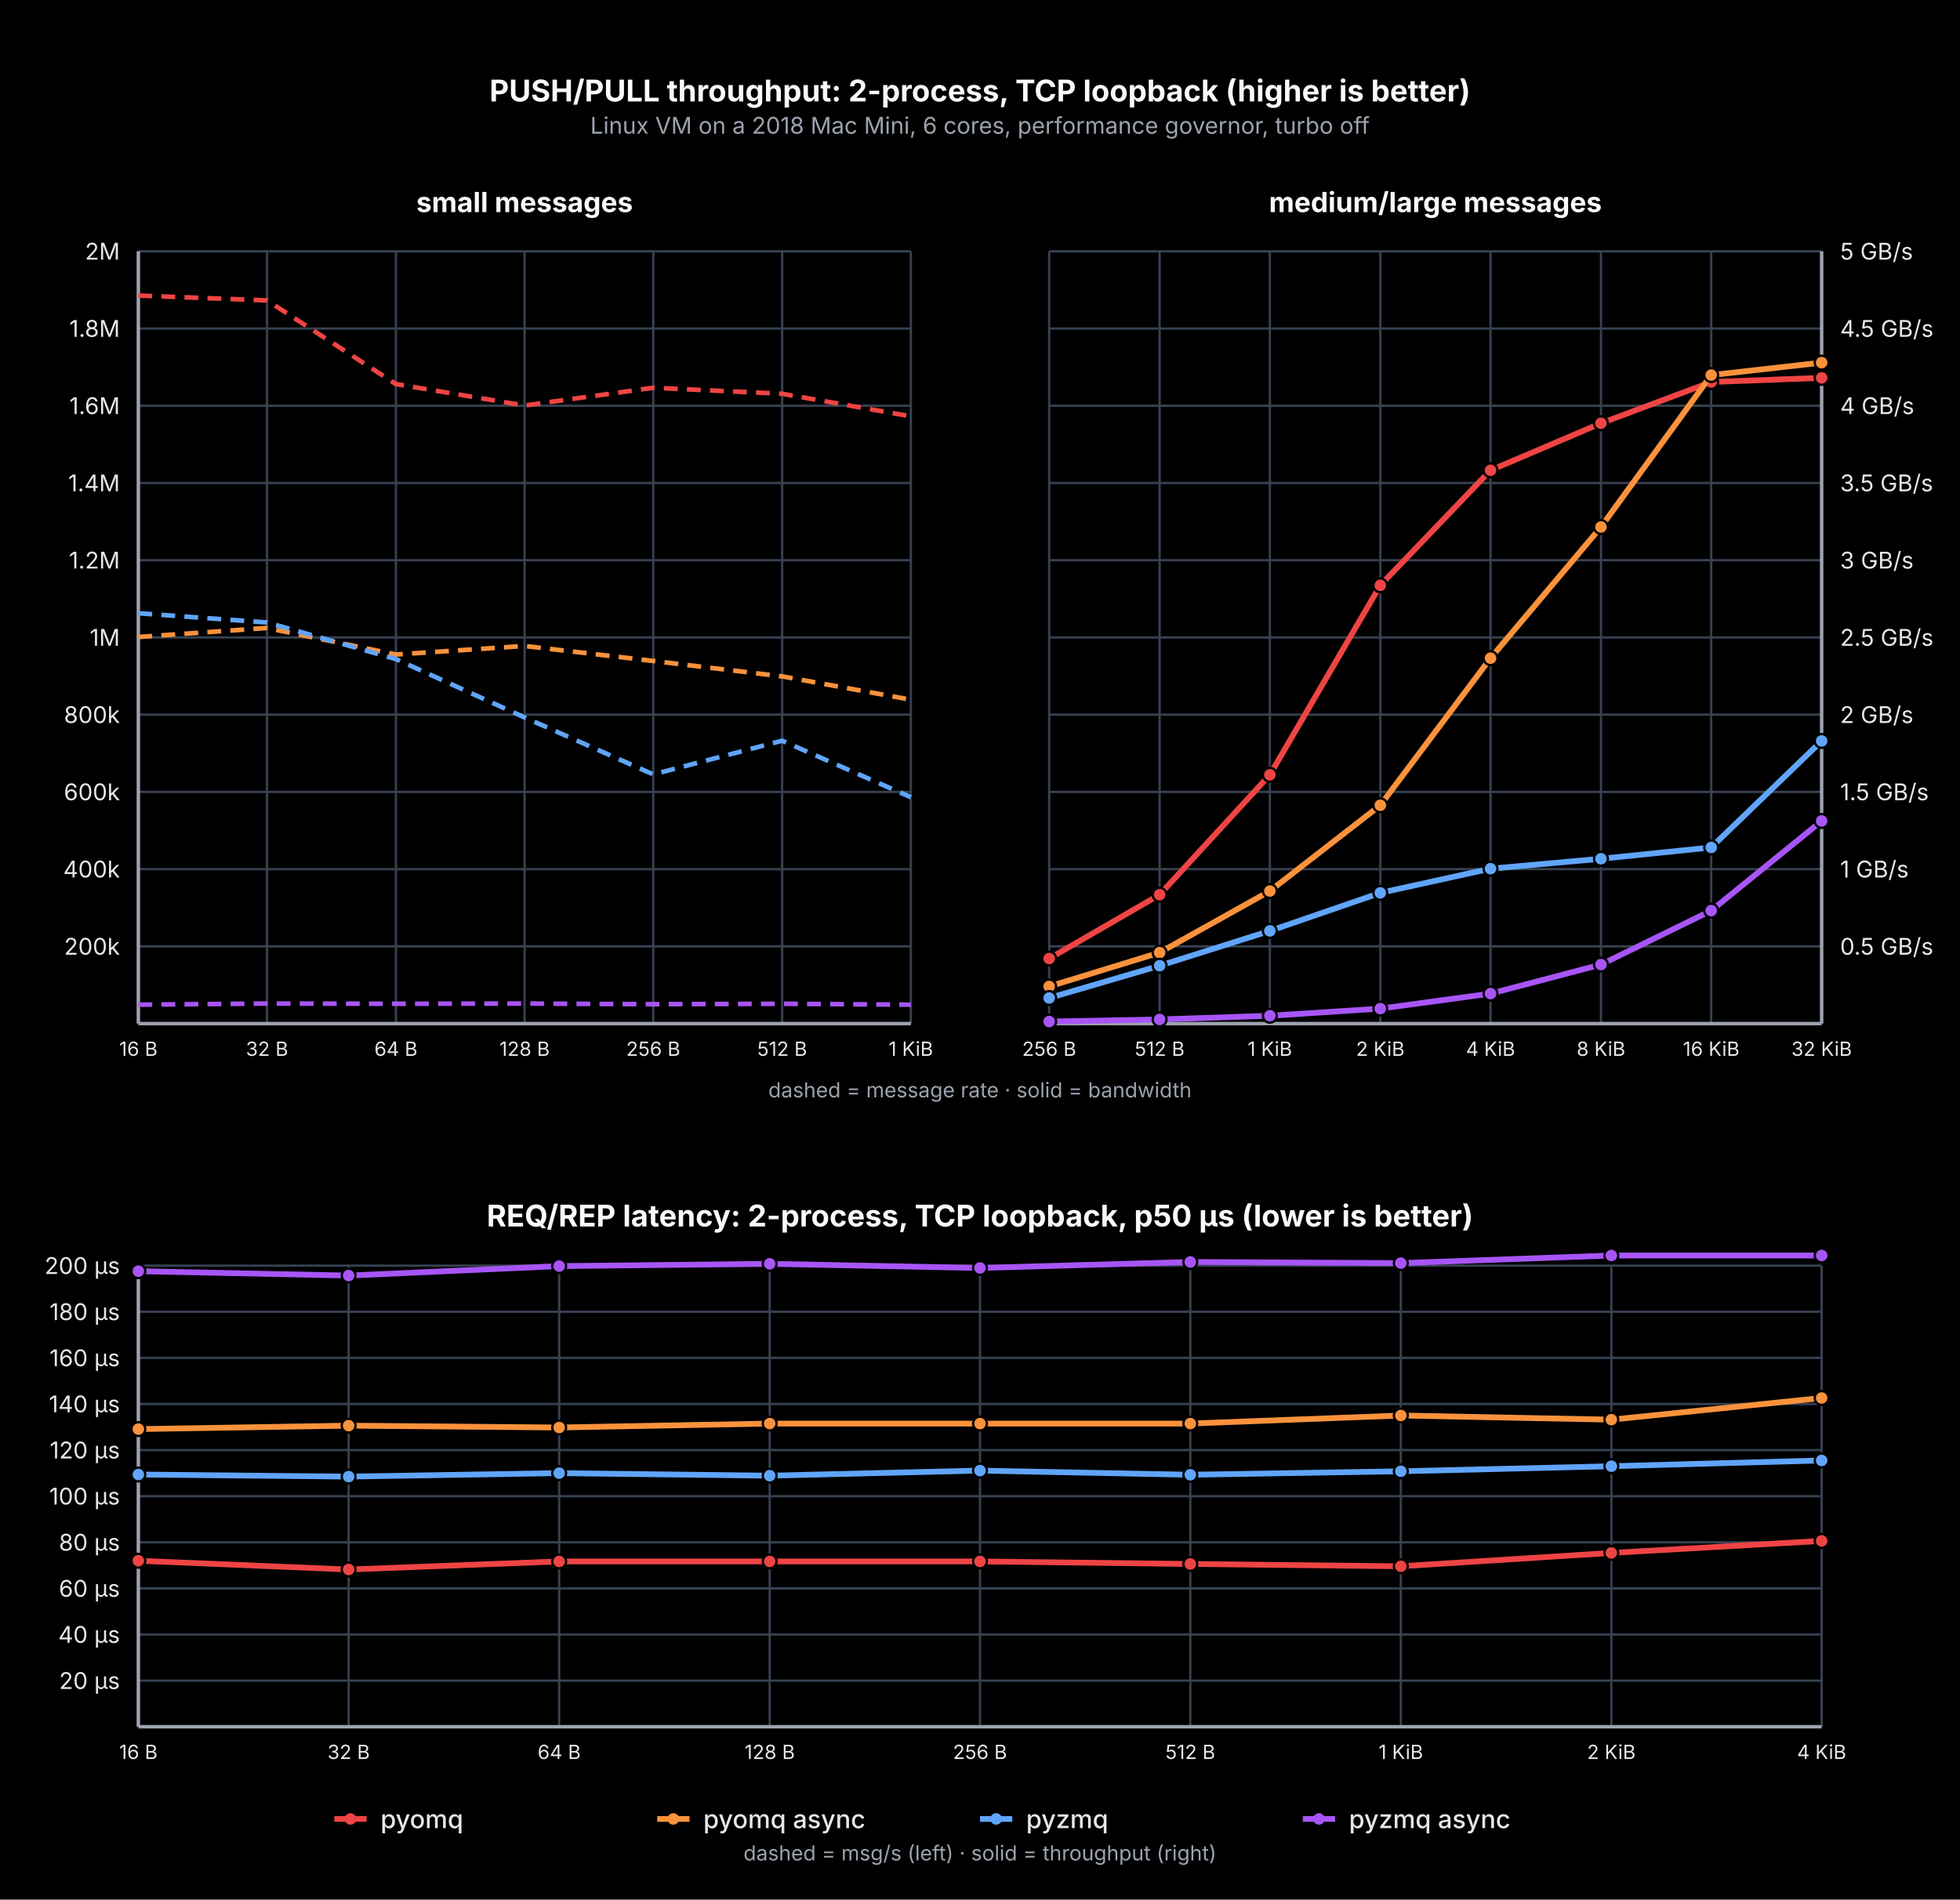
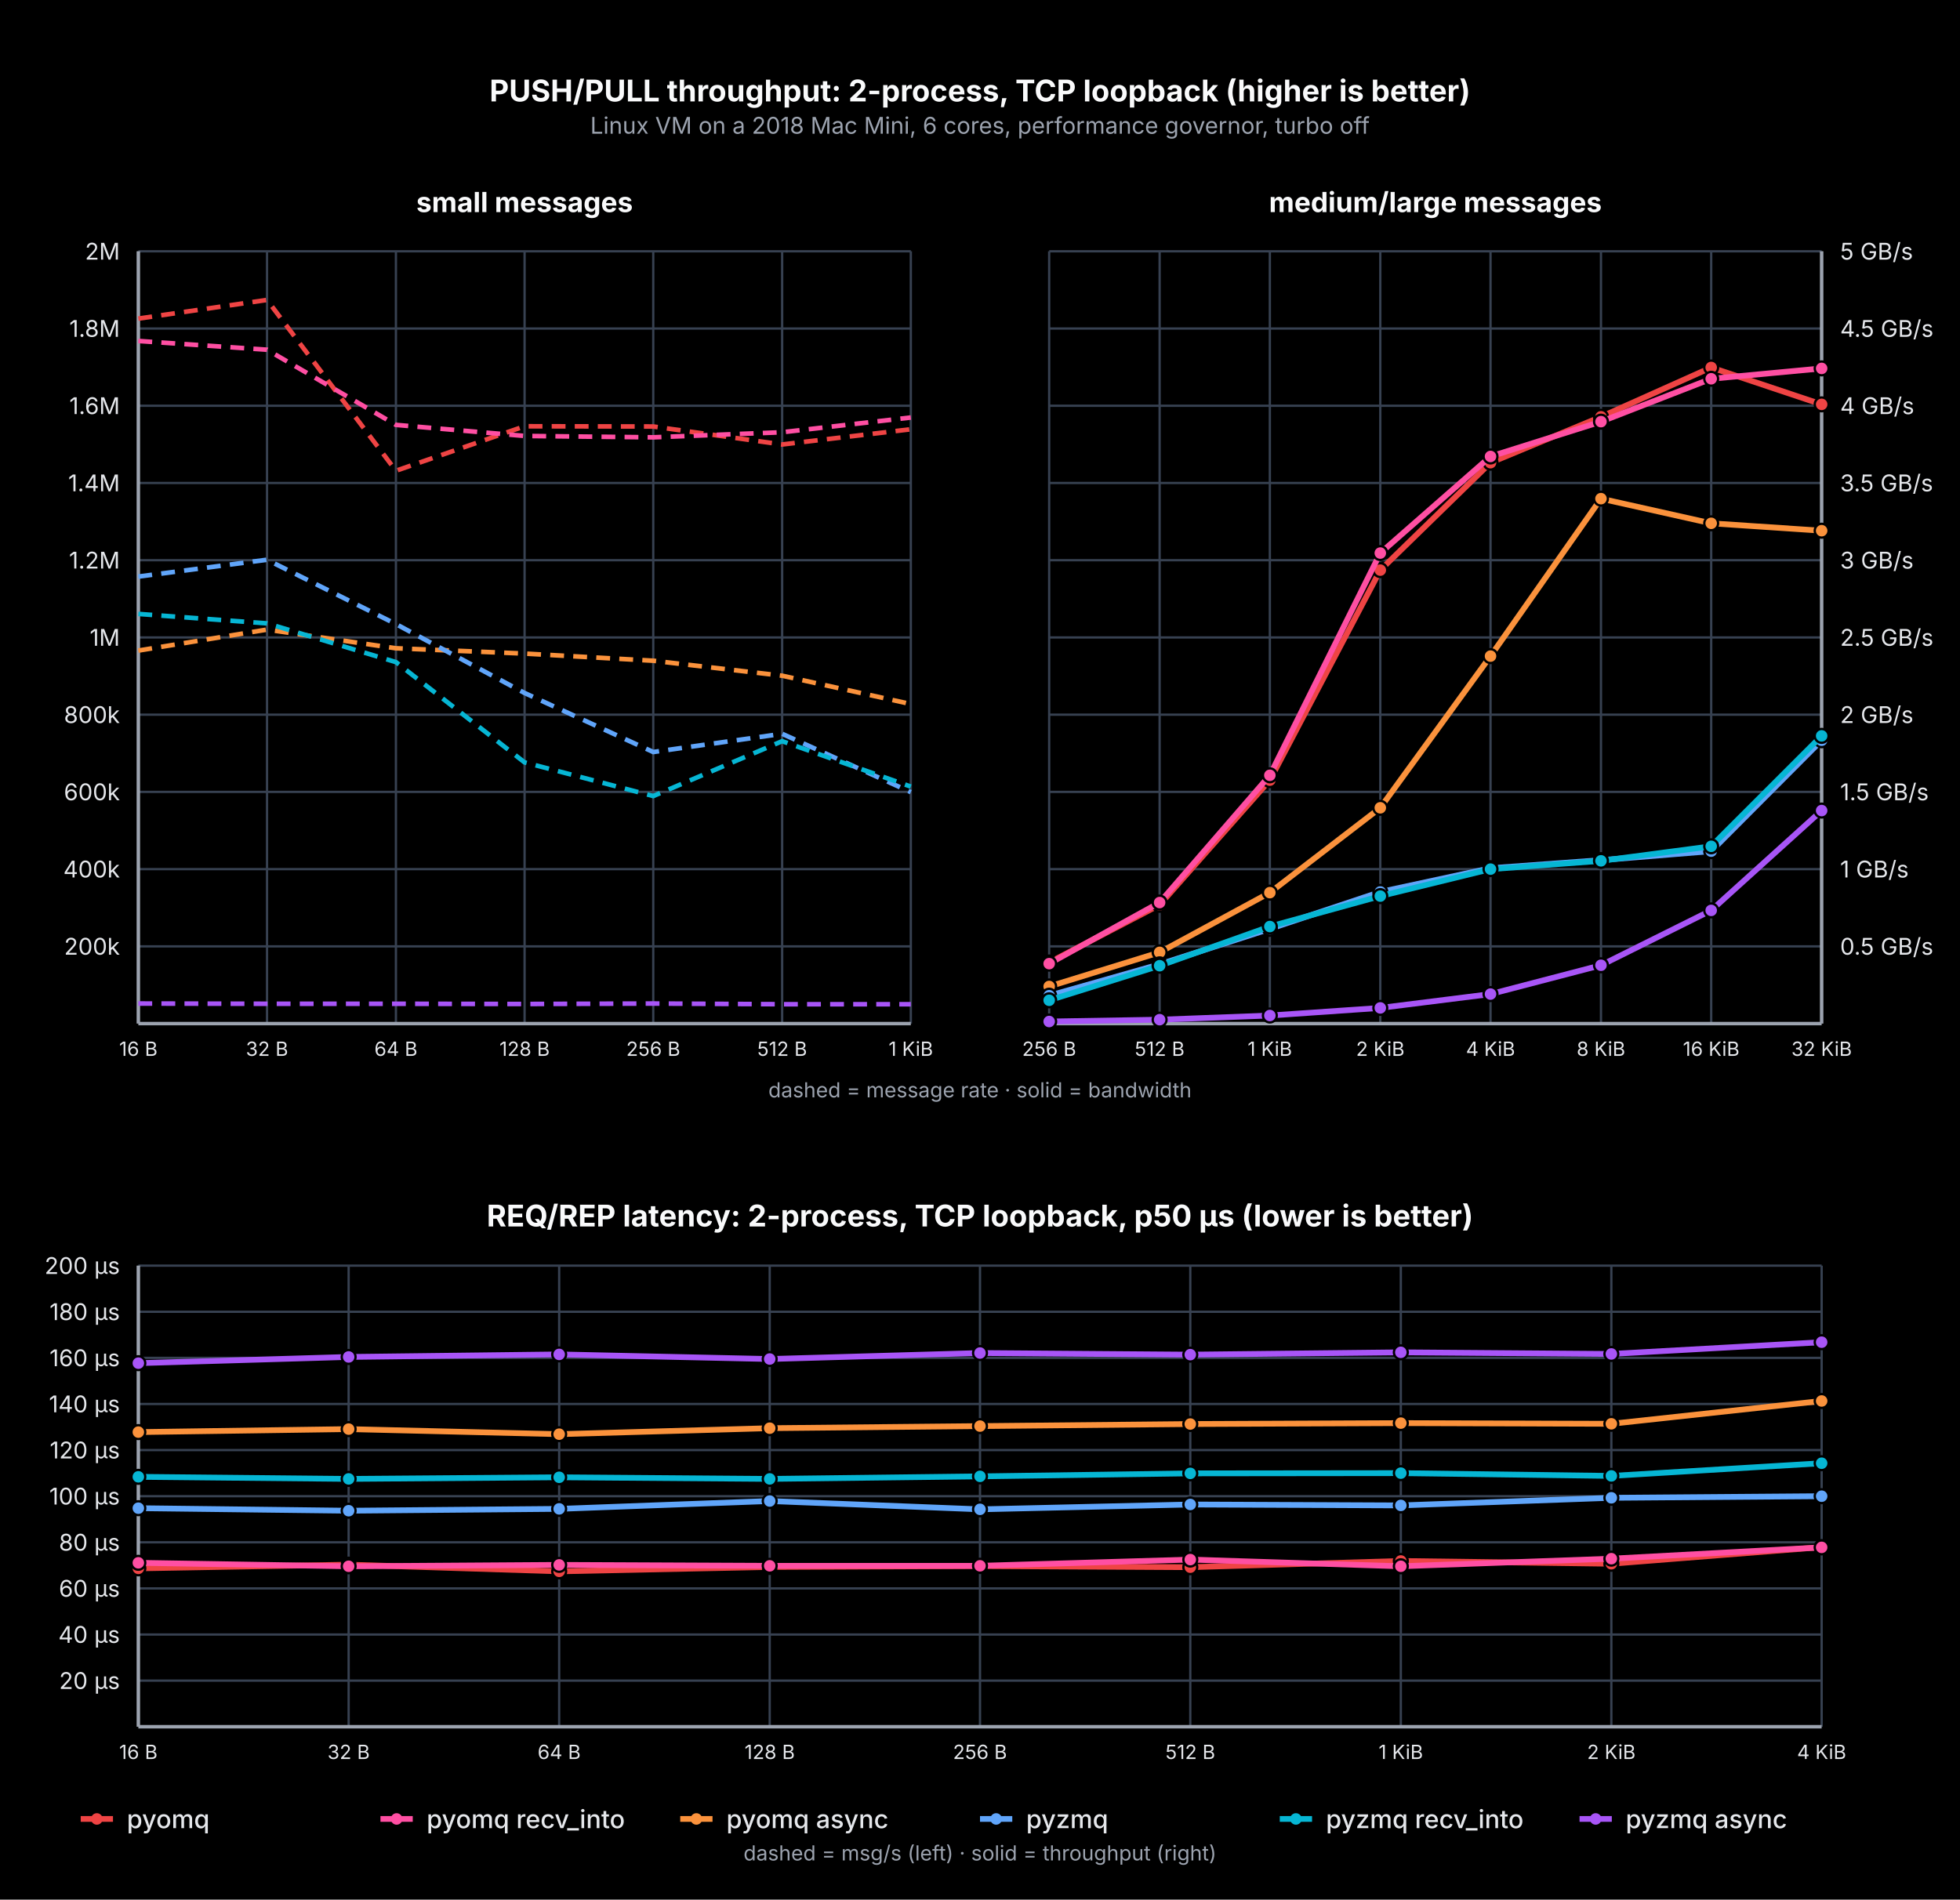
<svg xmlns="http://www.w3.org/2000/svg" viewBox="0 0 850 824" font-family="system-ui, -apple-system, sans-serif">
  <rect width="850" height="824" fill="#000000" />
  <text x="425.0" y="44" text-anchor="middle" fill="#f9fafb" font-size="13" font-weight="700">PUSH/PULL throughput: 2-process, TCP loopback (higher is better)</text>
  <text x="425.0" y="58" text-anchor="middle" fill="#9ca3af" font-size="10">Linux VM on a 2018 Mac Mini, 6 cores, performance governor, turbo off</text>
  <line x1="60" y1="410.5" x2="395" y2="410.5" stroke="#374151" stroke-width="1" />
  <text x="52" y="410.5" text-anchor="end" dominant-baseline="middle" fill="#e5e7eb" font-size="10">200k</text>
  <line x1="60" y1="377.0" x2="395" y2="377.0" stroke="#374151" stroke-width="1" />
  <text x="52" y="377.0" text-anchor="end" dominant-baseline="middle" fill="#e5e7eb" font-size="10">400k</text>
  <line x1="60" y1="343.5" x2="395" y2="343.5" stroke="#374151" stroke-width="1" />
  <text x="52" y="343.5" text-anchor="end" dominant-baseline="middle" fill="#e5e7eb" font-size="10">600k</text>
  <line x1="60" y1="310.0" x2="395" y2="310.0" stroke="#374151" stroke-width="1" />
  <text x="52" y="310.0" text-anchor="end" dominant-baseline="middle" fill="#e5e7eb" font-size="10">800k</text>
  <line x1="60" y1="276.5" x2="395" y2="276.5" stroke="#374151" stroke-width="1" />
  <text x="52" y="276.5" text-anchor="end" dominant-baseline="middle" fill="#e5e7eb" font-size="10">1M</text>
  <line x1="60" y1="243.0" x2="395" y2="243.0" stroke="#374151" stroke-width="1" />
  <text x="52" y="243.0" text-anchor="end" dominant-baseline="middle" fill="#e5e7eb" font-size="10">1.2M</text>
  <line x1="60" y1="209.5" x2="395" y2="209.5" stroke="#374151" stroke-width="1" />
  <text x="52" y="209.5" text-anchor="end" dominant-baseline="middle" fill="#e5e7eb" font-size="10">1.4M</text>
  <line x1="60" y1="176.0" x2="395" y2="176.0" stroke="#374151" stroke-width="1" />
  <text x="52" y="176.0" text-anchor="end" dominant-baseline="middle" fill="#e5e7eb" font-size="10">1.6M</text>
  <line x1="60" y1="142.5" x2="395" y2="142.5" stroke="#374151" stroke-width="1" />
  <text x="52" y="142.5" text-anchor="end" dominant-baseline="middle" fill="#e5e7eb" font-size="10">1.8M</text>
  <line x1="60" y1="109.0" x2="395" y2="109.0" stroke="#374151" stroke-width="1" />
  <text x="52" y="109.0" text-anchor="end" dominant-baseline="middle" fill="#e5e7eb" font-size="10">2M</text>
  <line x1="60.0" y1="109" x2="60.0" y2="444" stroke="#374151" stroke-width="1" />
  <line x1="115.8" y1="109" x2="115.8" y2="444" stroke="#374151" stroke-width="1" />
  <line x1="171.7" y1="109" x2="171.7" y2="444" stroke="#374151" stroke-width="1" />
  <line x1="227.5" y1="109" x2="227.5" y2="444" stroke="#374151" stroke-width="1" />
  <line x1="283.3" y1="109" x2="283.3" y2="444" stroke="#374151" stroke-width="1" />
  <line x1="339.2" y1="109" x2="339.2" y2="444" stroke="#374151" stroke-width="1" />
  <line x1="395.0" y1="109" x2="395.0" y2="444" stroke="#374151" stroke-width="1" />
  <line x1="60" y1="109" x2="60" y2="444" stroke="#9ca3af" stroke-width="1.5" />
  <line x1="60" y1="444" x2="395" y2="444" stroke="#9ca3af" stroke-width="1.5" />
  <line x1="455" y1="410.5" x2="790" y2="410.5" stroke="#374151" stroke-width="1" />
  <text x="798" y="410.5" text-anchor="start" dominant-baseline="middle" fill="#e5e7eb" font-size="10">0.5 GB/s</text>
  <line x1="455" y1="377.0" x2="790" y2="377.0" stroke="#374151" stroke-width="1" />
  <text x="798" y="377.0" text-anchor="start" dominant-baseline="middle" fill="#e5e7eb" font-size="10">1 GB/s</text>
  <line x1="455" y1="343.5" x2="790" y2="343.5" stroke="#374151" stroke-width="1" />
  <text x="798" y="343.5" text-anchor="start" dominant-baseline="middle" fill="#e5e7eb" font-size="10">1.5 GB/s</text>
  <line x1="455" y1="310.0" x2="790" y2="310.0" stroke="#374151" stroke-width="1" />
  <text x="798" y="310.0" text-anchor="start" dominant-baseline="middle" fill="#e5e7eb" font-size="10">2 GB/s</text>
  <line x1="455" y1="276.5" x2="790" y2="276.5" stroke="#374151" stroke-width="1" />
  <text x="798" y="276.5" text-anchor="start" dominant-baseline="middle" fill="#e5e7eb" font-size="10">2.5 GB/s</text>
  <line x1="455" y1="243.0" x2="790" y2="243.0" stroke="#374151" stroke-width="1" />
  <text x="798" y="243.0" text-anchor="start" dominant-baseline="middle" fill="#e5e7eb" font-size="10">3 GB/s</text>
  <line x1="455" y1="209.5" x2="790" y2="209.5" stroke="#374151" stroke-width="1" />
  <text x="798" y="209.5" text-anchor="start" dominant-baseline="middle" fill="#e5e7eb" font-size="10">3.5 GB/s</text>
  <line x1="455" y1="176.0" x2="790" y2="176.0" stroke="#374151" stroke-width="1" />
  <text x="798" y="176.0" text-anchor="start" dominant-baseline="middle" fill="#e5e7eb" font-size="10">4 GB/s</text>
  <line x1="455" y1="142.5" x2="790" y2="142.5" stroke="#374151" stroke-width="1" />
  <text x="798" y="142.5" text-anchor="start" dominant-baseline="middle" fill="#e5e7eb" font-size="10">4.5 GB/s</text>
  <line x1="455" y1="109.0" x2="790" y2="109.0" stroke="#374151" stroke-width="1" />
  <text x="798" y="109.0" text-anchor="start" dominant-baseline="middle" fill="#e5e7eb" font-size="10">5 GB/s</text>
  <line x1="455.0" y1="109" x2="455.0" y2="444" stroke="#374151" stroke-width="1" />
  <line x1="502.9" y1="109" x2="502.9" y2="444" stroke="#374151" stroke-width="1" />
  <line x1="550.7" y1="109" x2="550.7" y2="444" stroke="#374151" stroke-width="1" />
  <line x1="598.6" y1="109" x2="598.6" y2="444" stroke="#374151" stroke-width="1" />
  <line x1="646.4" y1="109" x2="646.4" y2="444" stroke="#374151" stroke-width="1" />
  <line x1="694.3" y1="109" x2="694.3" y2="444" stroke="#374151" stroke-width="1" />
  <line x1="742.1" y1="109" x2="742.1" y2="444" stroke="#374151" stroke-width="1" />
  <line x1="790.0" y1="109" x2="790.0" y2="444" stroke="#374151" stroke-width="1" />
  <line x1="790" y1="109" x2="790" y2="444" stroke="#9ca3af" stroke-width="1.5" />
  <line x1="455" y1="444" x2="790" y2="444" stroke="#9ca3af" stroke-width="1.5" />
  <text x="227.5" y="92" text-anchor="middle" fill="#f9fafb" font-size="12" font-weight="700">small messages</text>
  <text x="622.5" y="92" text-anchor="middle" fill="#f9fafb" font-size="12" font-weight="700">medium/large messages</text>
-   <polyline points="60.0,128.2 115.8,130.3 171.7,166.6 227.5,175.9 283.3,168.2 339.2,170.8 395.0,180.6" fill="none" stroke="#ef4444" stroke-width="2" stroke-dasharray="6,4" />
-   <polyline points="60.0,276.3 115.8,272.4 171.7,283.9 227.5,280.2 283.3,286.7 339.2,293.4 395.0,303.5" fill="none" stroke="#fb923c" stroke-width="2" stroke-dasharray="6,4" />
-   <polyline points="60.0,266.0 115.8,270.0 171.7,285.9 227.5,311.2 283.3,335.9 339.2,321.3 395.0,345.8" fill="none" stroke="#60a5fa" stroke-width="2" stroke-dasharray="6,4" />
-   <polyline points="60.0,435.8 115.8,435.3 171.7,435.4 227.5,435.3 283.3,435.6 339.2,435.4 395.0,435.8" fill="none" stroke="#a855f7" stroke-width="2" stroke-dasharray="6,4" />
-   <polyline points="455.0,415.8 502.9,388.1 550.7,336.1 598.6,253.9 646.4,204.0 694.3,183.6 742.1,165.7 790.0,163.9" fill="none" stroke="#ef4444" stroke-width="2.5" stroke-linecap="round" stroke-linejoin="round" />
-   <circle cx="455.0" cy="415.8" r="3" fill="#ef4444" stroke="#000000" stroke-width="1" />
-   <circle cx="502.9" cy="388.1" r="3" fill="#ef4444" stroke="#000000" stroke-width="1" />
-   <circle cx="550.7" cy="336.1" r="3" fill="#ef4444" stroke="#000000" stroke-width="1" />
-   <circle cx="598.6" cy="253.9" r="3" fill="#ef4444" stroke="#000000" stroke-width="1" />
-   <circle cx="646.4" cy="204.0" r="3" fill="#ef4444" stroke="#000000" stroke-width="1" />
-   <circle cx="694.3" cy="183.6" r="3" fill="#ef4444" stroke="#000000" stroke-width="1" />
-   <circle cx="742.1" cy="165.7" r="3" fill="#ef4444" stroke="#000000" stroke-width="1" />
-   <circle cx="790.0" cy="163.9" r="3" fill="#ef4444" stroke="#000000" stroke-width="1" />
-   <polyline points="455.0,427.9 502.9,413.2 550.7,386.5 598.6,349.3 646.4,285.5 694.3,228.6 742.1,162.7 790.0,157.3" fill="none" stroke="#fb923c" stroke-width="2.5" stroke-linecap="round" stroke-linejoin="round" />
+   <polyline points="60.0,138.2 115.8,130.1 171.7,204.2 227.5,184.9 283.3,185.0 339.2,192.8 395.0,186.2" fill="none" stroke="#ef4444" stroke-width="2" stroke-dasharray="6,4" />
+   <polyline points="60.0,147.9 115.8,151.7 171.7,184.3 227.5,189.1 283.3,189.7 339.2,187.5 395.0,181.1" fill="none" stroke="#ff4fa3" stroke-width="2" stroke-dasharray="6,4" />
+   <polyline points="60.0,282.2 115.8,273.1 171.7,281.2 227.5,283.5 283.3,286.6 339.2,293.1 395.0,305.4" fill="none" stroke="#fb923c" stroke-width="2" stroke-dasharray="6,4" />
+   <polyline points="60.0,250.1 115.8,242.8 171.7,270.7 227.5,300.6 283.3,326.2 339.2,318.3 395.0,343.6" fill="none" stroke="#60a5fa" stroke-width="2" stroke-dasharray="6,4" />
+   <polyline points="60.0,266.3 115.8,270.4 171.7,287.2 227.5,330.7 283.3,345.3 339.2,321.5 395.0,341.2" fill="none" stroke="#06b6d4" stroke-width="2" stroke-dasharray="6,4" />
+   <polyline points="60.0,435.3 115.8,435.4 171.7,435.4 227.5,435.5 283.3,435.3 339.2,435.6 395.0,435.6" fill="none" stroke="#a855f7" stroke-width="2" stroke-dasharray="6,4" />
+   <polyline points="455.0,417.5 502.9,392.5 550.7,338.4 598.6,247.3 646.4,200.7 694.3,180.8 742.1,159.4 790.0,175.4" fill="none" stroke="#ef4444" stroke-width="2.5" stroke-linecap="round" stroke-linejoin="round" />
+   <circle cx="455.0" cy="417.5" r="3" fill="#ef4444" stroke="#000000" stroke-width="1" />
+   <circle cx="502.9" cy="392.5" r="3" fill="#ef4444" stroke="#000000" stroke-width="1" />
+   <circle cx="550.7" cy="338.4" r="3" fill="#ef4444" stroke="#000000" stroke-width="1" />
+   <circle cx="598.6" cy="247.3" r="3" fill="#ef4444" stroke="#000000" stroke-width="1" />
+   <circle cx="646.4" cy="200.7" r="3" fill="#ef4444" stroke="#000000" stroke-width="1" />
+   <circle cx="694.3" cy="180.8" r="3" fill="#ef4444" stroke="#000000" stroke-width="1" />
+   <circle cx="742.1" cy="159.4" r="3" fill="#ef4444" stroke="#000000" stroke-width="1" />
+   <circle cx="790.0" cy="175.4" r="3" fill="#ef4444" stroke="#000000" stroke-width="1" />
+   <polyline points="455.0,418.0 502.9,391.5 550.7,336.3 598.6,239.9 646.4,198.0 694.3,182.9 742.1,164.3 790.0,159.8" fill="none" stroke="#ff4fa3" stroke-width="2.5" stroke-linecap="round" stroke-linejoin="round" />
+   <circle cx="455.0" cy="418.0" r="3" fill="#ff4fa3" stroke="#000000" stroke-width="1" />
+   <circle cx="502.9" cy="391.5" r="3" fill="#ff4fa3" stroke="#000000" stroke-width="1" />
+   <circle cx="550.7" cy="336.3" r="3" fill="#ff4fa3" stroke="#000000" stroke-width="1" />
+   <circle cx="598.6" cy="239.9" r="3" fill="#ff4fa3" stroke="#000000" stroke-width="1" />
+   <circle cx="646.4" cy="198.0" r="3" fill="#ff4fa3" stroke="#000000" stroke-width="1" />
+   <circle cx="694.3" cy="182.9" r="3" fill="#ff4fa3" stroke="#000000" stroke-width="1" />
+   <circle cx="742.1" cy="164.3" r="3" fill="#ff4fa3" stroke="#000000" stroke-width="1" />
+   <circle cx="790.0" cy="159.8" r="3" fill="#ff4fa3" stroke="#000000" stroke-width="1" />
+   <polyline points="455.0,427.9 502.9,413.1 550.7,387.2 598.6,350.4 646.4,284.6 694.3,216.3 742.1,227.0 790.0,230.2" fill="none" stroke="#fb923c" stroke-width="2.5" stroke-linecap="round" stroke-linejoin="round" />
  <circle cx="455.0" cy="427.9" r="3" fill="#fb923c" stroke="#000000" stroke-width="1" />
-   <circle cx="502.9" cy="413.2" r="3" fill="#fb923c" stroke="#000000" stroke-width="1" />
-   <circle cx="550.7" cy="386.5" r="3" fill="#fb923c" stroke="#000000" stroke-width="1" />
-   <circle cx="598.6" cy="349.3" r="3" fill="#fb923c" stroke="#000000" stroke-width="1" />
-   <circle cx="646.4" cy="285.5" r="3" fill="#fb923c" stroke="#000000" stroke-width="1" />
-   <circle cx="694.3" cy="228.6" r="3" fill="#fb923c" stroke="#000000" stroke-width="1" />
-   <circle cx="742.1" cy="162.7" r="3" fill="#fb923c" stroke="#000000" stroke-width="1" />
-   <circle cx="790.0" cy="157.3" r="3" fill="#fb923c" stroke="#000000" stroke-width="1" />
-   <polyline points="455.0,432.9 502.9,418.9 550.7,403.8 598.6,387.3 646.4,376.8 694.3,372.5 742.1,367.6 790.0,321.4" fill="none" stroke="#60a5fa" stroke-width="2.5" stroke-linecap="round" stroke-linejoin="round" />
-   <circle cx="455.0" cy="432.9" r="3" fill="#60a5fa" stroke="#000000" stroke-width="1" />
-   <circle cx="502.9" cy="418.9" r="3" fill="#60a5fa" stroke="#000000" stroke-width="1" />
-   <circle cx="550.7" cy="403.8" r="3" fill="#60a5fa" stroke="#000000" stroke-width="1" />
-   <circle cx="598.6" cy="387.3" r="3" fill="#60a5fa" stroke="#000000" stroke-width="1" />
-   <circle cx="646.4" cy="376.8" r="3" fill="#60a5fa" stroke="#000000" stroke-width="1" />
-   <circle cx="694.3" cy="372.5" r="3" fill="#60a5fa" stroke="#000000" stroke-width="1" />
-   <circle cx="742.1" cy="367.6" r="3" fill="#60a5fa" stroke="#000000" stroke-width="1" />
-   <circle cx="790.0" cy="321.4" r="3" fill="#60a5fa" stroke="#000000" stroke-width="1" />
-   <polyline points="455.0,443.1 502.9,442.2 550.7,440.6 598.6,437.5 646.4,431.0 694.3,418.4 742.1,395.0 790.0,356.1" fill="none" stroke="#a855f7" stroke-width="2.5" stroke-linecap="round" stroke-linejoin="round" />
+   <circle cx="502.9" cy="413.1" r="3" fill="#fb923c" stroke="#000000" stroke-width="1" />
+   <circle cx="550.7" cy="387.2" r="3" fill="#fb923c" stroke="#000000" stroke-width="1" />
+   <circle cx="598.6" cy="350.4" r="3" fill="#fb923c" stroke="#000000" stroke-width="1" />
+   <circle cx="646.4" cy="284.6" r="3" fill="#fb923c" stroke="#000000" stroke-width="1" />
+   <circle cx="694.3" cy="216.3" r="3" fill="#fb923c" stroke="#000000" stroke-width="1" />
+   <circle cx="742.1" cy="227.0" r="3" fill="#fb923c" stroke="#000000" stroke-width="1" />
+   <circle cx="790.0" cy="230.2" r="3" fill="#fb923c" stroke="#000000" stroke-width="1" />
+   <polyline points="455.0,431.9 502.9,418.3 550.7,402.9 598.6,386.9 646.4,376.6 694.3,373.1 742.1,369.2 790.0,321.1" fill="none" stroke="#60a5fa" stroke-width="2.5" stroke-linecap="round" stroke-linejoin="round" />
+   <circle cx="455.0" cy="431.9" r="3" fill="#60a5fa" stroke="#000000" stroke-width="1" />
+   <circle cx="502.9" cy="418.3" r="3" fill="#60a5fa" stroke="#000000" stroke-width="1" />
+   <circle cx="550.7" cy="402.9" r="3" fill="#60a5fa" stroke="#000000" stroke-width="1" />
+   <circle cx="598.6" cy="386.9" r="3" fill="#60a5fa" stroke="#000000" stroke-width="1" />
+   <circle cx="646.4" cy="376.6" r="3" fill="#60a5fa" stroke="#000000" stroke-width="1" />
+   <circle cx="694.3" cy="373.1" r="3" fill="#60a5fa" stroke="#000000" stroke-width="1" />
+   <circle cx="742.1" cy="369.2" r="3" fill="#60a5fa" stroke="#000000" stroke-width="1" />
+   <circle cx="790.0" cy="321.1" r="3" fill="#60a5fa" stroke="#000000" stroke-width="1" />
+   <polyline points="455.0,433.9 502.9,418.9 550.7,401.9 598.6,388.7 646.4,377.0 694.3,373.4 742.1,367.1 790.0,319.2" fill="none" stroke="#06b6d4" stroke-width="2.5" stroke-linecap="round" stroke-linejoin="round" />
+   <circle cx="455.0" cy="433.9" r="3" fill="#06b6d4" stroke="#000000" stroke-width="1" />
+   <circle cx="502.9" cy="418.9" r="3" fill="#06b6d4" stroke="#000000" stroke-width="1" />
+   <circle cx="550.7" cy="401.9" r="3" fill="#06b6d4" stroke="#000000" stroke-width="1" />
+   <circle cx="598.6" cy="388.7" r="3" fill="#06b6d4" stroke="#000000" stroke-width="1" />
+   <circle cx="646.4" cy="377.0" r="3" fill="#06b6d4" stroke="#000000" stroke-width="1" />
+   <circle cx="694.3" cy="373.4" r="3" fill="#06b6d4" stroke="#000000" stroke-width="1" />
+   <circle cx="742.1" cy="367.1" r="3" fill="#06b6d4" stroke="#000000" stroke-width="1" />
+   <circle cx="790.0" cy="319.2" r="3" fill="#06b6d4" stroke="#000000" stroke-width="1" />
+   <polyline points="455.0,443.1 502.9,442.3 550.7,440.5 598.6,437.2 646.4,431.2 694.3,418.7 742.1,394.9 790.0,351.6" fill="none" stroke="#a855f7" stroke-width="2.5" stroke-linecap="round" stroke-linejoin="round" />
  <circle cx="455.0" cy="443.1" r="3" fill="#a855f7" stroke="#000000" stroke-width="1" />
-   <circle cx="502.9" cy="442.2" r="3" fill="#a855f7" stroke="#000000" stroke-width="1" />
-   <circle cx="550.7" cy="440.6" r="3" fill="#a855f7" stroke="#000000" stroke-width="1" />
-   <circle cx="598.6" cy="437.5" r="3" fill="#a855f7" stroke="#000000" stroke-width="1" />
-   <circle cx="646.4" cy="431.0" r="3" fill="#a855f7" stroke="#000000" stroke-width="1" />
-   <circle cx="694.3" cy="418.4" r="3" fill="#a855f7" stroke="#000000" stroke-width="1" />
-   <circle cx="742.1" cy="395.0" r="3" fill="#a855f7" stroke="#000000" stroke-width="1" />
-   <circle cx="790.0" cy="356.1" r="3" fill="#a855f7" stroke="#000000" stroke-width="1" />
+   <circle cx="502.9" cy="442.3" r="3" fill="#a855f7" stroke="#000000" stroke-width="1" />
+   <circle cx="550.7" cy="440.5" r="3" fill="#a855f7" stroke="#000000" stroke-width="1" />
+   <circle cx="598.6" cy="437.2" r="3" fill="#a855f7" stroke="#000000" stroke-width="1" />
+   <circle cx="646.4" cy="431.2" r="3" fill="#a855f7" stroke="#000000" stroke-width="1" />
+   <circle cx="694.3" cy="418.7" r="3" fill="#a855f7" stroke="#000000" stroke-width="1" />
+   <circle cx="742.1" cy="394.9" r="3" fill="#a855f7" stroke="#000000" stroke-width="1" />
+   <circle cx="790.0" cy="351.6" r="3" fill="#a855f7" stroke="#000000" stroke-width="1" />
  <text x="60.0" y="458" text-anchor="middle" fill="#e5e7eb" font-size="8.5">16 B</text>
  <text x="115.8" y="458" text-anchor="middle" fill="#e5e7eb" font-size="8.5">32 B</text>
  <text x="171.7" y="458" text-anchor="middle" fill="#e5e7eb" font-size="8.5">64 B</text>
  <text x="227.5" y="458" text-anchor="middle" fill="#e5e7eb" font-size="8.5">128 B</text>
  <text x="283.3" y="458" text-anchor="middle" fill="#e5e7eb" font-size="8.5">256 B</text>
  <text x="339.2" y="458" text-anchor="middle" fill="#e5e7eb" font-size="8.5">512 B</text>
  <text x="395.0" y="458" text-anchor="middle" fill="#e5e7eb" font-size="8.5">1 KiB</text>
  <text x="455.0" y="458" text-anchor="middle" fill="#e5e7eb" font-size="8.5">256 B</text>
  <text x="502.9" y="458" text-anchor="middle" fill="#e5e7eb" font-size="8.5">512 B</text>
  <text x="550.7" y="458" text-anchor="middle" fill="#e5e7eb" font-size="8.5">1 KiB</text>
  <text x="598.6" y="458" text-anchor="middle" fill="#e5e7eb" font-size="8.5">2 KiB</text>
  <text x="646.4" y="458" text-anchor="middle" fill="#e5e7eb" font-size="8.5">4 KiB</text>
  <text x="694.3" y="458" text-anchor="middle" fill="#e5e7eb" font-size="8.5">8 KiB</text>
  <text x="742.1" y="458" text-anchor="middle" fill="#e5e7eb" font-size="8.5">16 KiB</text>
  <text x="790.0" y="458" text-anchor="middle" fill="#e5e7eb" font-size="8.5">32 KiB</text>
  <text x="425.0" y="476" text-anchor="middle" fill="#9ca3af" font-size="9">dashed = message rate · solid = bandwidth</text>
  <text x="425.0" y="532" text-anchor="middle" fill="#f9fafb" font-size="13" font-weight="700">REQ/REP latency: 2-process, TCP loopback, p50 μs (lower is better)</text>
  <line x1="60" y1="729.0" x2="790" y2="729.0" stroke="#374151" stroke-width="1" />
  <text x="52" y="729.0" text-anchor="end" dominant-baseline="middle" fill="#e5e7eb" font-size="10">20 μs</text>
  <line x1="60" y1="709.0" x2="790" y2="709.0" stroke="#374151" stroke-width="1" />
  <text x="52" y="709.0" text-anchor="end" dominant-baseline="middle" fill="#e5e7eb" font-size="10">40 μs</text>
  <line x1="60" y1="689.0" x2="790" y2="689.0" stroke="#374151" stroke-width="1" />
  <text x="52" y="689.0" text-anchor="end" dominant-baseline="middle" fill="#e5e7eb" font-size="10">60 μs</text>
  <line x1="60" y1="669.0" x2="790" y2="669.0" stroke="#374151" stroke-width="1" />
  <text x="52" y="669.0" text-anchor="end" dominant-baseline="middle" fill="#e5e7eb" font-size="10">80 μs</text>
  <line x1="60" y1="649.0" x2="790" y2="649.0" stroke="#374151" stroke-width="1" />
  <text x="52" y="649.0" text-anchor="end" dominant-baseline="middle" fill="#e5e7eb" font-size="10">100 μs</text>
  <line x1="60" y1="629.0" x2="790" y2="629.0" stroke="#374151" stroke-width="1" />
  <text x="52" y="629.0" text-anchor="end" dominant-baseline="middle" fill="#e5e7eb" font-size="10">120 μs</text>
  <line x1="60" y1="609.0" x2="790" y2="609.0" stroke="#374151" stroke-width="1" />
  <text x="52" y="609.0" text-anchor="end" dominant-baseline="middle" fill="#e5e7eb" font-size="10">140 μs</text>
  <line x1="60" y1="589.0" x2="790" y2="589.0" stroke="#374151" stroke-width="1" />
  <text x="52" y="589.0" text-anchor="end" dominant-baseline="middle" fill="#e5e7eb" font-size="10">160 μs</text>
  <line x1="60" y1="569.0" x2="790" y2="569.0" stroke="#374151" stroke-width="1" />
  <text x="52" y="569.0" text-anchor="end" dominant-baseline="middle" fill="#e5e7eb" font-size="10">180 μs</text>
  <line x1="60" y1="549.0" x2="790" y2="549.0" stroke="#374151" stroke-width="1" />
  <text x="52" y="549.0" text-anchor="end" dominant-baseline="middle" fill="#e5e7eb" font-size="10">200 μs</text>
  <line x1="60.0" y1="549" x2="60.0" y2="749" stroke="#374151" stroke-width="1" />
  <line x1="151.2" y1="549" x2="151.2" y2="749" stroke="#374151" stroke-width="1" />
  <line x1="242.5" y1="549" x2="242.5" y2="749" stroke="#374151" stroke-width="1" />
  <line x1="333.8" y1="549" x2="333.8" y2="749" stroke="#374151" stroke-width="1" />
  <line x1="425.0" y1="549" x2="425.0" y2="749" stroke="#374151" stroke-width="1" />
  <line x1="516.2" y1="549" x2="516.2" y2="749" stroke="#374151" stroke-width="1" />
  <line x1="607.5" y1="549" x2="607.5" y2="749" stroke="#374151" stroke-width="1" />
  <line x1="698.8" y1="549" x2="698.8" y2="749" stroke="#374151" stroke-width="1" />
  <line x1="790.0" y1="549" x2="790.0" y2="749" stroke="#374151" stroke-width="1" />
  <line x1="60" y1="549" x2="60" y2="749" stroke="#9ca3af" stroke-width="1.5" />
  <line x1="60" y1="749" x2="790" y2="749" stroke="#9ca3af" stroke-width="1.5" />
-   <polyline points="60.0,677.0 151.2,680.8 242.5,677.3 333.8,677.3 425.0,677.3 516.2,678.4 607.5,679.4 698.8,673.6 790.0,668.4" fill="none" stroke="#ef4444" stroke-width="2.5" stroke-linecap="round" stroke-linejoin="round" />
-   <circle cx="60.0" cy="677.0" r="3" fill="#ef4444" stroke="#000000" stroke-width="1" />
-   <circle cx="151.2" cy="680.8" r="3" fill="#ef4444" stroke="#000000" stroke-width="1" />
-   <circle cx="242.5" cy="677.3" r="3" fill="#ef4444" stroke="#000000" stroke-width="1" />
-   <circle cx="333.8" cy="677.3" r="3" fill="#ef4444" stroke="#000000" stroke-width="1" />
-   <circle cx="425.0" cy="677.3" r="3" fill="#ef4444" stroke="#000000" stroke-width="1" />
-   <circle cx="516.2" cy="678.4" r="3" fill="#ef4444" stroke="#000000" stroke-width="1" />
-   <circle cx="607.5" cy="679.4" r="3" fill="#ef4444" stroke="#000000" stroke-width="1" />
-   <circle cx="698.8" cy="673.6" r="3" fill="#ef4444" stroke="#000000" stroke-width="1" />
-   <circle cx="790.0" cy="668.4" r="3" fill="#ef4444" stroke="#000000" stroke-width="1" />
-   <polyline points="60.0,619.9 151.2,618.4 242.5,619.2 333.8,617.5 425.0,617.5 516.2,617.5 607.5,614.0 698.8,615.8 790.0,606.4" fill="none" stroke="#fb923c" stroke-width="2.5" stroke-linecap="round" stroke-linejoin="round" />
-   <circle cx="60.0" cy="619.9" r="3" fill="#fb923c" stroke="#000000" stroke-width="1" />
-   <circle cx="151.2" cy="618.4" r="3" fill="#fb923c" stroke="#000000" stroke-width="1" />
-   <circle cx="242.5" cy="619.2" r="3" fill="#fb923c" stroke="#000000" stroke-width="1" />
-   <circle cx="333.8" cy="617.5" r="3" fill="#fb923c" stroke="#000000" stroke-width="1" />
-   <circle cx="425.0" cy="617.5" r="3" fill="#fb923c" stroke="#000000" stroke-width="1" />
-   <circle cx="516.2" cy="617.5" r="3" fill="#fb923c" stroke="#000000" stroke-width="1" />
-   <circle cx="607.5" cy="614.0" r="3" fill="#fb923c" stroke="#000000" stroke-width="1" />
-   <circle cx="698.8" cy="615.8" r="3" fill="#fb923c" stroke="#000000" stroke-width="1" />
-   <circle cx="790.0" cy="606.4" r="3" fill="#fb923c" stroke="#000000" stroke-width="1" />
-   <polyline points="60.0,639.6 151.2,640.5 242.5,639.0 333.8,640.1 425.0,637.9 516.2,639.7 607.5,638.2 698.8,636.0 790.0,633.5" fill="none" stroke="#60a5fa" stroke-width="2.5" stroke-linecap="round" stroke-linejoin="round" />
-   <circle cx="60.0" cy="639.6" r="3" fill="#60a5fa" stroke="#000000" stroke-width="1" />
-   <circle cx="151.2" cy="640.5" r="3" fill="#60a5fa" stroke="#000000" stroke-width="1" />
-   <circle cx="242.5" cy="639.0" r="3" fill="#60a5fa" stroke="#000000" stroke-width="1" />
-   <circle cx="333.8" cy="640.1" r="3" fill="#60a5fa" stroke="#000000" stroke-width="1" />
-   <circle cx="425.0" cy="637.9" r="3" fill="#60a5fa" stroke="#000000" stroke-width="1" />
-   <circle cx="516.2" cy="639.7" r="3" fill="#60a5fa" stroke="#000000" stroke-width="1" />
-   <circle cx="607.5" cy="638.2" r="3" fill="#60a5fa" stroke="#000000" stroke-width="1" />
-   <circle cx="698.8" cy="636.0" r="3" fill="#60a5fa" stroke="#000000" stroke-width="1" />
-   <circle cx="790.0" cy="633.5" r="3" fill="#60a5fa" stroke="#000000" stroke-width="1" />
-   <polyline points="60.0,551.4 151.2,553.3 242.5,549.2 333.8,548.2 425.0,550.0 516.2,547.4 607.5,547.9 698.8,544.6 790.0,544.6" fill="none" stroke="#a855f7" stroke-width="2.5" stroke-linecap="round" stroke-linejoin="round" />
-   <circle cx="60.0" cy="551.4" r="3" fill="#a855f7" stroke="#000000" stroke-width="1" />
-   <circle cx="151.2" cy="553.3" r="3" fill="#a855f7" stroke="#000000" stroke-width="1" />
-   <circle cx="242.5" cy="549.2" r="3" fill="#a855f7" stroke="#000000" stroke-width="1" />
-   <circle cx="333.8" cy="548.2" r="3" fill="#a855f7" stroke="#000000" stroke-width="1" />
-   <circle cx="425.0" cy="550.0" r="3" fill="#a855f7" stroke="#000000" stroke-width="1" />
-   <circle cx="516.2" cy="547.4" r="3" fill="#a855f7" stroke="#000000" stroke-width="1" />
-   <circle cx="607.5" cy="547.9" r="3" fill="#a855f7" stroke="#000000" stroke-width="1" />
-   <circle cx="698.8" cy="544.6" r="3" fill="#a855f7" stroke="#000000" stroke-width="1" />
-   <circle cx="790.0" cy="544.6" r="3" fill="#a855f7" stroke="#000000" stroke-width="1" />
+   <polyline points="60.0,680.3 151.2,678.7 242.5,681.6 333.8,679.7 425.0,679.3 516.2,679.8 607.5,677.1 698.8,678.3 790.0,671.1" fill="none" stroke="#ef4444" stroke-width="2.5" stroke-linecap="round" stroke-linejoin="round" />
+   <circle cx="60.0" cy="680.3" r="3" fill="#ef4444" stroke="#000000" stroke-width="1" />
+   <circle cx="151.2" cy="678.7" r="3" fill="#ef4444" stroke="#000000" stroke-width="1" />
+   <circle cx="242.5" cy="681.6" r="3" fill="#ef4444" stroke="#000000" stroke-width="1" />
+   <circle cx="333.8" cy="679.7" r="3" fill="#ef4444" stroke="#000000" stroke-width="1" />
+   <circle cx="425.0" cy="679.3" r="3" fill="#ef4444" stroke="#000000" stroke-width="1" />
+   <circle cx="516.2" cy="679.8" r="3" fill="#ef4444" stroke="#000000" stroke-width="1" />
+   <circle cx="607.5" cy="677.1" r="3" fill="#ef4444" stroke="#000000" stroke-width="1" />
+   <circle cx="698.8" cy="678.3" r="3" fill="#ef4444" stroke="#000000" stroke-width="1" />
+   <circle cx="790.0" cy="671.1" r="3" fill="#ef4444" stroke="#000000" stroke-width="1" />
+   <polyline points="60.0,677.9 151.2,679.4 242.5,678.8 333.8,679.2 425.0,679.2 516.2,676.5 607.5,679.4 698.8,676.1 790.0,671.2" fill="none" stroke="#ff4fa3" stroke-width="2.5" stroke-linecap="round" stroke-linejoin="round" />
+   <circle cx="60.0" cy="677.9" r="3" fill="#ff4fa3" stroke="#000000" stroke-width="1" />
+   <circle cx="151.2" cy="679.4" r="3" fill="#ff4fa3" stroke="#000000" stroke-width="1" />
+   <circle cx="242.5" cy="678.8" r="3" fill="#ff4fa3" stroke="#000000" stroke-width="1" />
+   <circle cx="333.8" cy="679.2" r="3" fill="#ff4fa3" stroke="#000000" stroke-width="1" />
+   <circle cx="425.0" cy="679.2" r="3" fill="#ff4fa3" stroke="#000000" stroke-width="1" />
+   <circle cx="516.2" cy="676.5" r="3" fill="#ff4fa3" stroke="#000000" stroke-width="1" />
+   <circle cx="607.5" cy="679.4" r="3" fill="#ff4fa3" stroke="#000000" stroke-width="1" />
+   <circle cx="698.8" cy="676.1" r="3" fill="#ff4fa3" stroke="#000000" stroke-width="1" />
+   <circle cx="790.0" cy="671.2" r="3" fill="#ff4fa3" stroke="#000000" stroke-width="1" />
+   <polyline points="60.0,621.2 151.2,619.9 242.5,622.1 333.8,619.5 425.0,618.6 516.2,617.7 607.5,617.3 698.8,617.6 790.0,607.7" fill="none" stroke="#fb923c" stroke-width="2.5" stroke-linecap="round" stroke-linejoin="round" />
+   <circle cx="60.0" cy="621.2" r="3" fill="#fb923c" stroke="#000000" stroke-width="1" />
+   <circle cx="151.2" cy="619.9" r="3" fill="#fb923c" stroke="#000000" stroke-width="1" />
+   <circle cx="242.5" cy="622.1" r="3" fill="#fb923c" stroke="#000000" stroke-width="1" />
+   <circle cx="333.8" cy="619.5" r="3" fill="#fb923c" stroke="#000000" stroke-width="1" />
+   <circle cx="425.0" cy="618.6" r="3" fill="#fb923c" stroke="#000000" stroke-width="1" />
+   <circle cx="516.2" cy="617.7" r="3" fill="#fb923c" stroke="#000000" stroke-width="1" />
+   <circle cx="607.5" cy="617.3" r="3" fill="#fb923c" stroke="#000000" stroke-width="1" />
+   <circle cx="698.8" cy="617.6" r="3" fill="#fb923c" stroke="#000000" stroke-width="1" />
+   <circle cx="790.0" cy="607.7" r="3" fill="#fb923c" stroke="#000000" stroke-width="1" />
+   <polyline points="60.0,654.2 151.2,655.3 242.5,654.5 333.8,651.1 425.0,654.7 516.2,652.6 607.5,653.0 698.8,649.7 790.0,649.0" fill="none" stroke="#60a5fa" stroke-width="2.5" stroke-linecap="round" stroke-linejoin="round" />
+   <circle cx="60.0" cy="654.2" r="3" fill="#60a5fa" stroke="#000000" stroke-width="1" />
+   <circle cx="151.2" cy="655.3" r="3" fill="#60a5fa" stroke="#000000" stroke-width="1" />
+   <circle cx="242.5" cy="654.5" r="3" fill="#60a5fa" stroke="#000000" stroke-width="1" />
+   <circle cx="333.8" cy="651.1" r="3" fill="#60a5fa" stroke="#000000" stroke-width="1" />
+   <circle cx="425.0" cy="654.7" r="3" fill="#60a5fa" stroke="#000000" stroke-width="1" />
+   <circle cx="516.2" cy="652.6" r="3" fill="#60a5fa" stroke="#000000" stroke-width="1" />
+   <circle cx="607.5" cy="653.0" r="3" fill="#60a5fa" stroke="#000000" stroke-width="1" />
+   <circle cx="698.8" cy="649.7" r="3" fill="#60a5fa" stroke="#000000" stroke-width="1" />
+   <circle cx="790.0" cy="649.0" r="3" fill="#60a5fa" stroke="#000000" stroke-width="1" />
+   <polyline points="60.0,640.6 151.2,641.5 242.5,640.8 333.8,641.5 425.0,640.4 516.2,639.1 607.5,639.0 698.8,640.2 790.0,634.7" fill="none" stroke="#06b6d4" stroke-width="2.5" stroke-linecap="round" stroke-linejoin="round" />
+   <circle cx="60.0" cy="640.6" r="3" fill="#06b6d4" stroke="#000000" stroke-width="1" />
+   <circle cx="151.2" cy="641.5" r="3" fill="#06b6d4" stroke="#000000" stroke-width="1" />
+   <circle cx="242.5" cy="640.8" r="3" fill="#06b6d4" stroke="#000000" stroke-width="1" />
+   <circle cx="333.8" cy="641.5" r="3" fill="#06b6d4" stroke="#000000" stroke-width="1" />
+   <circle cx="425.0" cy="640.4" r="3" fill="#06b6d4" stroke="#000000" stroke-width="1" />
+   <circle cx="516.2" cy="639.1" r="3" fill="#06b6d4" stroke="#000000" stroke-width="1" />
+   <circle cx="607.5" cy="639.0" r="3" fill="#06b6d4" stroke="#000000" stroke-width="1" />
+   <circle cx="698.8" cy="640.2" r="3" fill="#06b6d4" stroke="#000000" stroke-width="1" />
+   <circle cx="790.0" cy="634.7" r="3" fill="#06b6d4" stroke="#000000" stroke-width="1" />
+   <polyline points="60.0,591.3 151.2,588.6 242.5,587.5 333.8,589.5 425.0,586.9 516.2,587.6 607.5,586.6 698.8,587.3 790.0,582.2" fill="none" stroke="#a855f7" stroke-width="2.5" stroke-linecap="round" stroke-linejoin="round" />
+   <circle cx="60.0" cy="591.3" r="3" fill="#a855f7" stroke="#000000" stroke-width="1" />
+   <circle cx="151.2" cy="588.6" r="3" fill="#a855f7" stroke="#000000" stroke-width="1" />
+   <circle cx="242.5" cy="587.5" r="3" fill="#a855f7" stroke="#000000" stroke-width="1" />
+   <circle cx="333.8" cy="589.5" r="3" fill="#a855f7" stroke="#000000" stroke-width="1" />
+   <circle cx="425.0" cy="586.9" r="3" fill="#a855f7" stroke="#000000" stroke-width="1" />
+   <circle cx="516.2" cy="587.6" r="3" fill="#a855f7" stroke="#000000" stroke-width="1" />
+   <circle cx="607.5" cy="586.6" r="3" fill="#a855f7" stroke="#000000" stroke-width="1" />
+   <circle cx="698.8" cy="587.3" r="3" fill="#a855f7" stroke="#000000" stroke-width="1" />
+   <circle cx="790.0" cy="582.2" r="3" fill="#a855f7" stroke="#000000" stroke-width="1" />
  <text x="60.0" y="763" text-anchor="middle" fill="#e5e7eb" font-size="8.5">16 B</text>
  <text x="151.2" y="763" text-anchor="middle" fill="#e5e7eb" font-size="8.5">32 B</text>
  <text x="242.5" y="763" text-anchor="middle" fill="#e5e7eb" font-size="8.5">64 B</text>
  <text x="333.8" y="763" text-anchor="middle" fill="#e5e7eb" font-size="8.5">128 B</text>
  <text x="425.0" y="763" text-anchor="middle" fill="#e5e7eb" font-size="8.5">256 B</text>
  <text x="516.2" y="763" text-anchor="middle" fill="#e5e7eb" font-size="8.5">512 B</text>
  <text x="607.5" y="763" text-anchor="middle" fill="#e5e7eb" font-size="8.5">1 KiB</text>
  <text x="698.8" y="763" text-anchor="middle" fill="#e5e7eb" font-size="8.5">2 KiB</text>
  <text x="790.0" y="763" text-anchor="middle" fill="#e5e7eb" font-size="8.5">4 KiB</text>
-   <line x1="145" y1="789" x2="159" y2="789" stroke="#ef4444" stroke-width="2.5" />
-   <circle cx="152" cy="789" r="2.5" fill="#ef4444" />
-   <text x="165" y="793" fill="#e5e7eb" font-size="11" font-weight="500">pyomq</text>
-   <line x1="285" y1="789" x2="299" y2="789" stroke="#fb923c" stroke-width="2.5" />
-   <circle cx="292" cy="789" r="2.5" fill="#fb923c" />
-   <text x="305" y="793" fill="#e5e7eb" font-size="11" font-weight="500">pyomq async</text>
+   <line x1="35" y1="789" x2="49" y2="789" stroke="#ef4444" stroke-width="2.5" />
+   <circle cx="42" cy="789" r="2.5" fill="#ef4444" />
+   <text x="55" y="793" fill="#e5e7eb" font-size="11" font-weight="500">pyomq</text>
+   <line x1="165" y1="789" x2="179" y2="789" stroke="#ff4fa3" stroke-width="2.5" />
+   <circle cx="172" cy="789" r="2.5" fill="#ff4fa3" />
+   <text x="185" y="793" fill="#e5e7eb" font-size="11" font-weight="500">pyomq recv_into</text>
+   <line x1="295" y1="789" x2="309" y2="789" stroke="#fb923c" stroke-width="2.5" />
+   <circle cx="302" cy="789" r="2.5" fill="#fb923c" />
+   <text x="315" y="793" fill="#e5e7eb" font-size="11" font-weight="500">pyomq async</text>
  <line x1="425" y1="789" x2="439" y2="789" stroke="#60a5fa" stroke-width="2.5" />
  <circle cx="432" cy="789" r="2.5" fill="#60a5fa" />
  <text x="445" y="793" fill="#e5e7eb" font-size="11" font-weight="500">pyzmq</text>
-   <line x1="565" y1="789" x2="579" y2="789" stroke="#a855f7" stroke-width="2.5" />
-   <circle cx="572" cy="789" r="2.5" fill="#a855f7" />
-   <text x="585" y="793" fill="#e5e7eb" font-size="11" font-weight="500">pyzmq async</text>
+   <line x1="555" y1="789" x2="569" y2="789" stroke="#06b6d4" stroke-width="2.5" />
+   <circle cx="562" cy="789" r="2.5" fill="#06b6d4" />
+   <text x="575" y="793" fill="#e5e7eb" font-size="11" font-weight="500">pyzmq recv_into</text>
+   <line x1="685" y1="789" x2="699" y2="789" stroke="#a855f7" stroke-width="2.5" />
+   <circle cx="692" cy="789" r="2.5" fill="#a855f7" />
+   <text x="705" y="793" fill="#e5e7eb" font-size="11" font-weight="500">pyzmq async</text>
  <text x="425.0" y="807" text-anchor="middle" fill="#9ca3af" font-size="9">dashed = msg/s (left) · solid = throughput (right)</text>
</svg>
